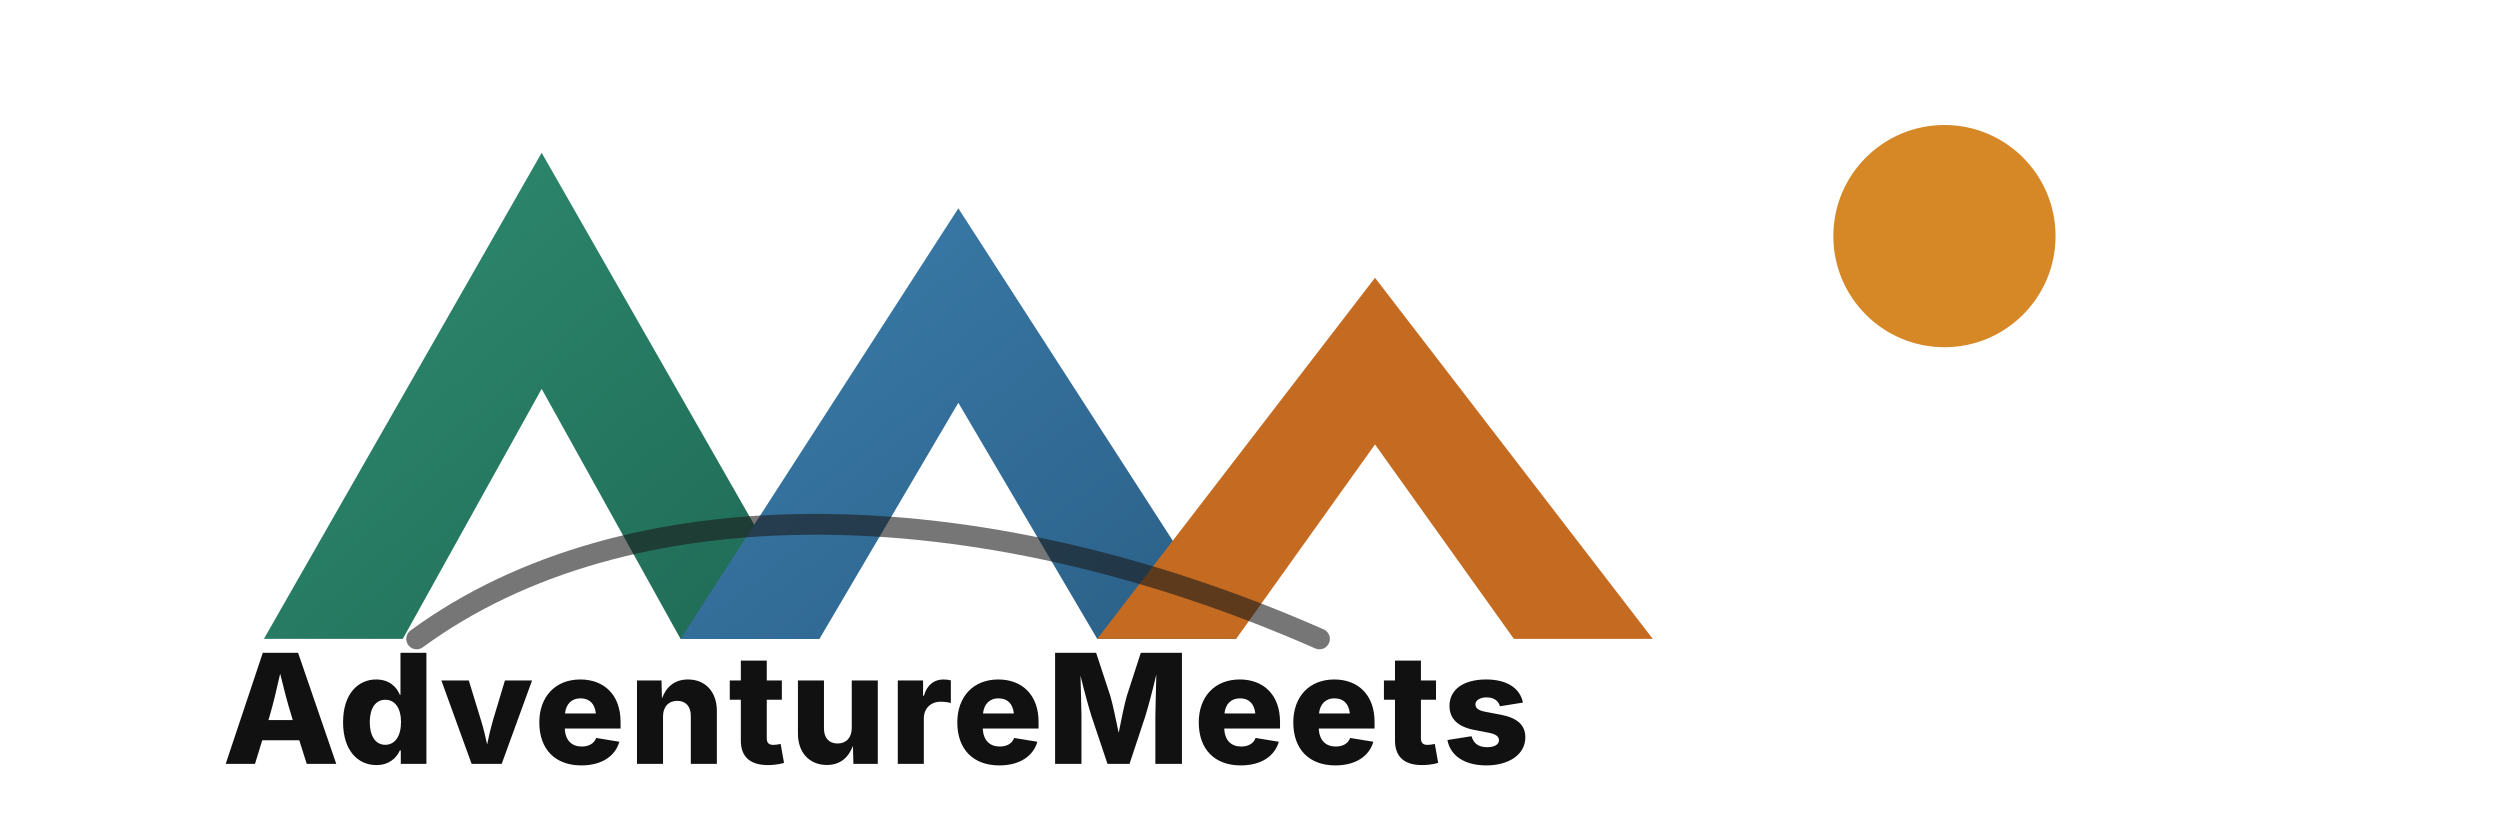
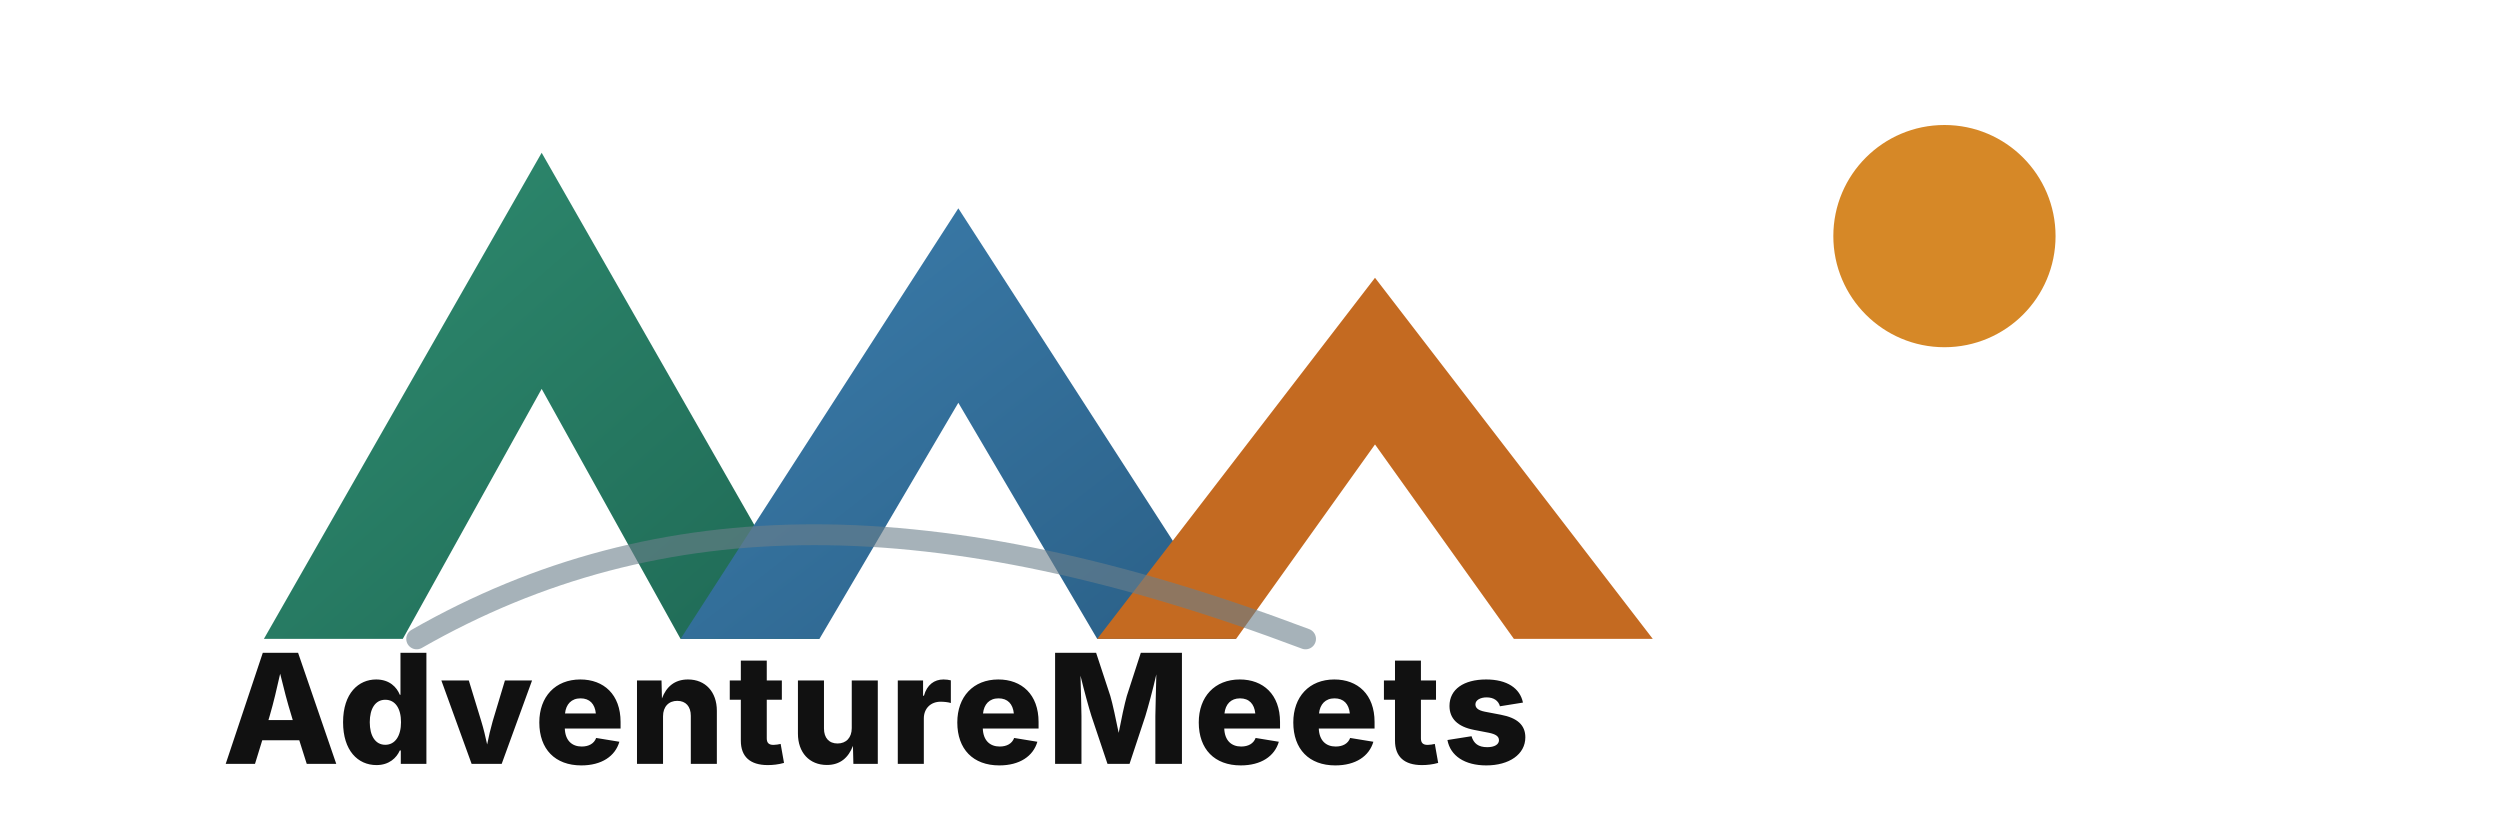
<svg xmlns="http://www.w3.org/2000/svg" width="360" height="120" viewBox="0 0 360 120" fill="none">
  <defs>
    <linearGradient id="sky" x1="0" y1="0" x2="0" y2="120" gradientUnits="userSpaceOnUse">
      <stop stop-color="#dfe8ed" />
      <stop offset="1" stop-color="#c9d6de" />
    </linearGradient>
    <linearGradient id="peakLight" x1="0" y1="0" x2="1" y2="1">
      <stop stop-color="#2f8d71" />
      <stop offset="1" stop-color="#1f6955" />
    </linearGradient>
    <linearGradient id="peakBlue" x1="0" y1="0" x2="1" y2="1">
      <stop stop-color="#3c7ead" />
      <stop offset="1" stop-color="#2a5f86" />
    </linearGradient>
  </defs>
  <rect width="360" height="120" rx="14" fill="url(#sky)" fill-opacity="0" />
  <circle cx="280" cy="34" r="16" fill="#d68827" />
  <path d="M38 92L78 22L118 92H98L78 56L58 92H38Z" fill="url(#peakLight)" />
  <path d="M98 92L138 30L178 92H158L138 58L118 92H98Z" fill="url(#peakBlue)" />
  <path d="M158 92L198 40L238 92H218L198 64L178 92H158Z" fill="#c46a21" />
-   <path d="M60 92C90 70 140 70 190 92" stroke="#1b1b1b" stroke-width="3" stroke-linecap="round" opacity="0.6" />
+   <path d="M60 92C95 72 135 72 188 92" stroke="#6b7f8a" stroke-width="3" stroke-linecap="round" opacity="0.6" />
  <text x="32" y="110" fill="#111" font-family="Inter, 'Segoe UI', sans-serif" font-size="22" font-weight="800" letter-spacing="0.4">AdventureMeets</text>
</svg>
